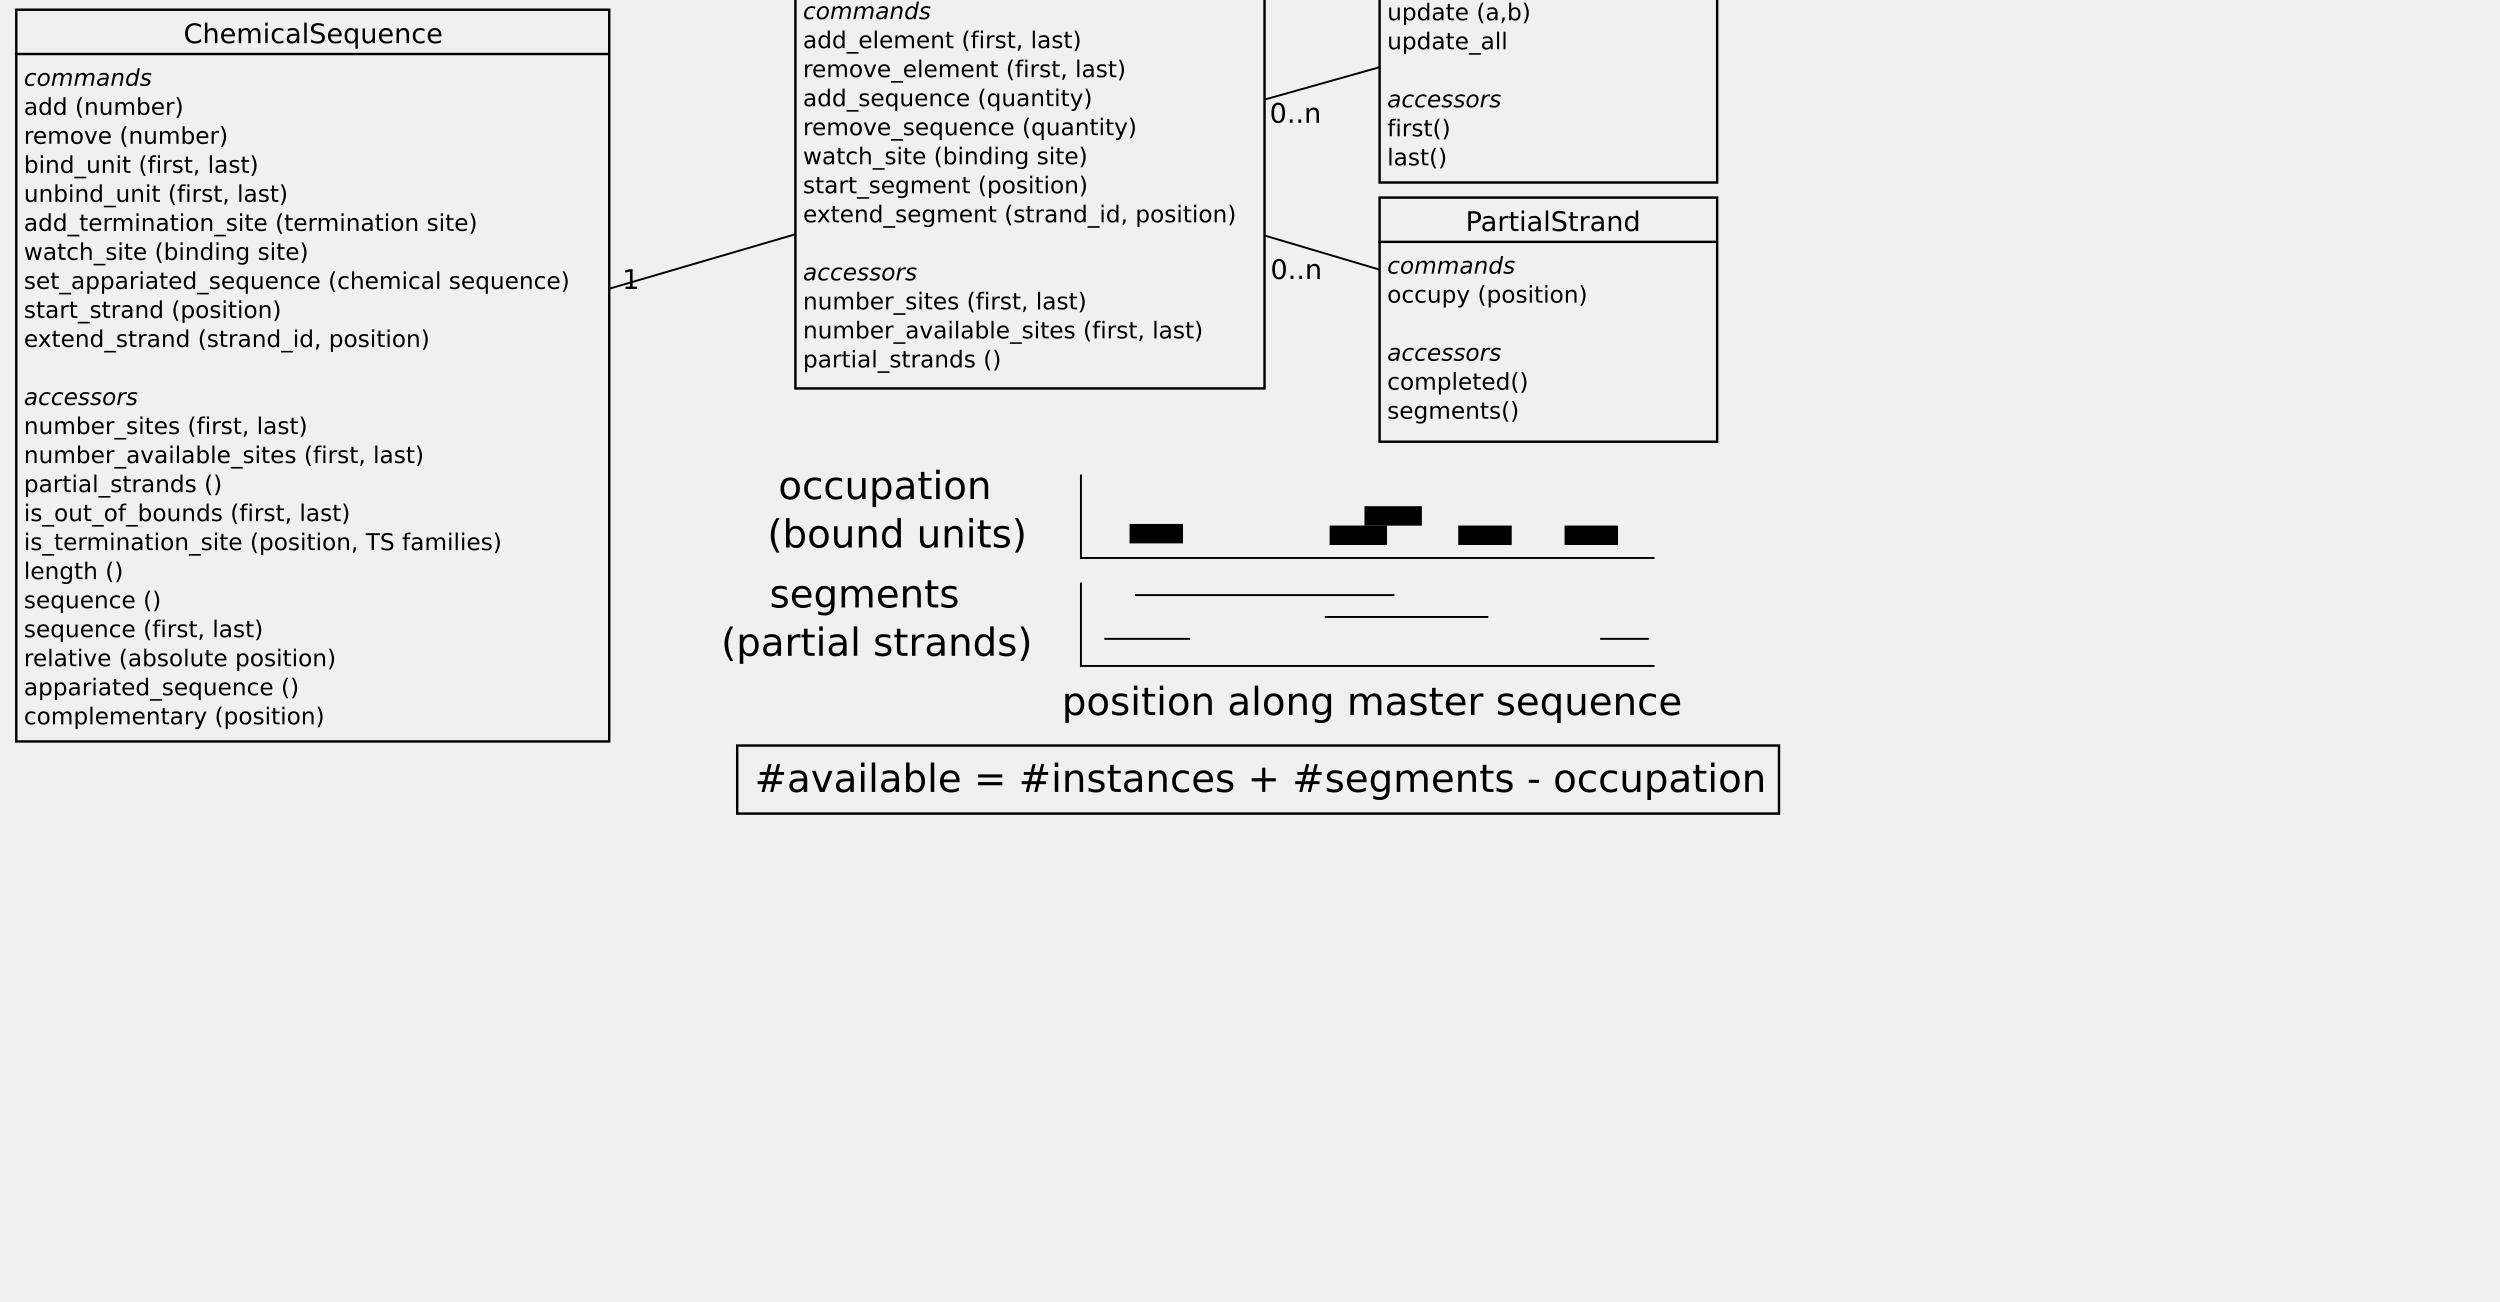
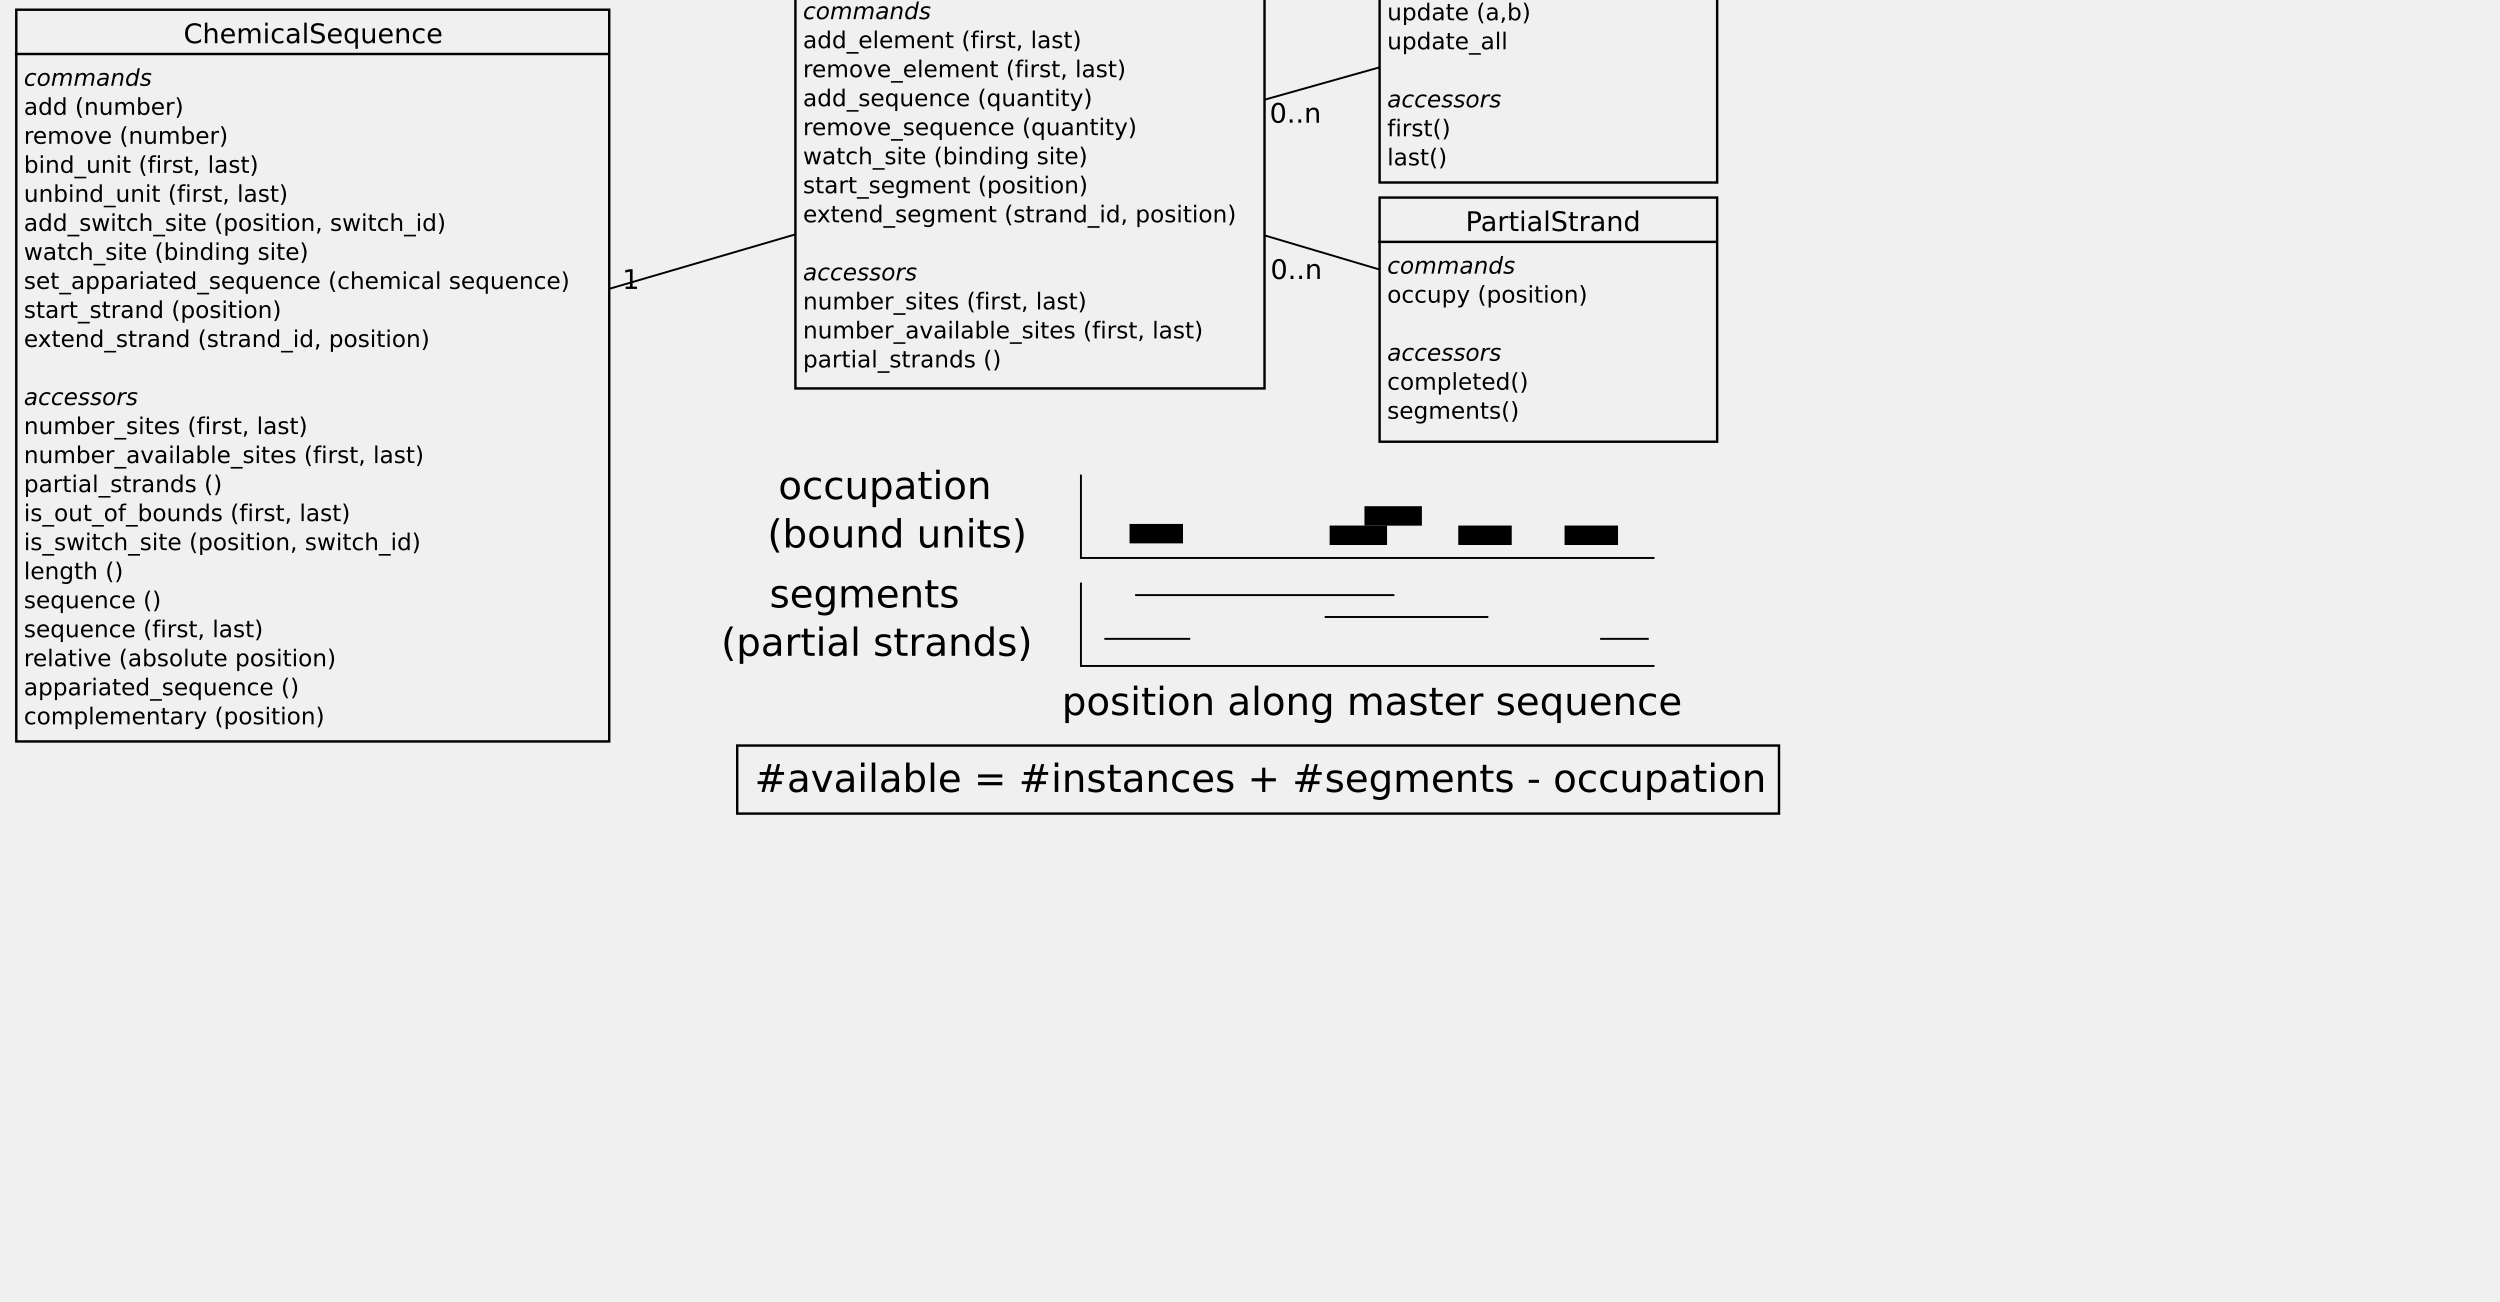
<svg xmlns="http://www.w3.org/2000/svg" id="svg2" version="1.1" width="1292.062" height="672.531" xml:space="preserve">
  <defs id="defs6">
    <marker orient="auto" refY="0.0" refX="0.0" id="Arrow2Lend" style="overflow:visible;">
      <path id="path5264" style="font-size:12.0;fill-rule:evenodd;stroke-width:0.625;stroke-linejoin:round;" d="M 8.719,4.034 L -2.207,0.016 L 8.719,-4.002 C 6.973,-1.63 6.983,1.616 8.719,4.034 z " transform="scale(1.1) rotate(180) translate(1,0)" />
    </marker>
    <marker orient="auto" refY="0.0" refX="0.0" id="Arrow1Mend" style="overflow:visible;">
      <path id="path5252" d="M 0.0,0.0 L 5.0,-5.0 L -12.5,0.0 L 5.0,5.0 L 0.0,0.0 z " style="fill-rule:evenodd;stroke:#000000;stroke-width:1.0pt;marker-start:none;" transform="scale(0.4) rotate(180) translate(10,0)" />
    </marker>
    <marker orient="auto" refY="0.0" refX="0.0" id="Arrow1Lend" style="overflow:visible;">
      <path id="path5246" d="M 0.0,0.0 L 5.0,-5.0 L -12.5,0.0 L 5.0,5.0 L 0.0,0.0 z " style="fill-rule:evenodd;stroke:#000000;stroke-width:1.0pt;marker-start:none;" transform="scale(0.8) rotate(180) translate(12.5,0)" />
    </marker>
    <marker orient="auto" refY="0.0" refX="0.0" id="EmptyTriangleInL" style="overflow:visible">
      <path id="path5395" d="M 5.77,0.0 L -2.88,5.0 L -2.88,-5.0 L 5.77,0.0 z " style="fill-rule:evenodd;fill:#FFFFFF;stroke:#000000;stroke-width:1.0pt;marker-start:none" transform="scale(-0.8) translate(-6,0)" />
    </marker>
    <marker orient="auto" refY="0.0" refX="0.0" id="EmptyDiamondLstart" style="overflow:visible">
      <path id="path5359" d="M 0,-7.071 L -7.071,0 L 0,7.071 L 7.071,0 L 0,-7.071 z " style="fill-rule:evenodd;fill:#FFFFFF;stroke:#000000;stroke-width:1.0pt;marker-start:none" transform="scale(0.8) translate(7,0)" />
    </marker>
    <marker orient="auto" refY="0.0" refX="0.0" id="DiamondLstart" style="overflow:visible">
      <path id="path5332" d="M 0,-7.071 L -7.071,0 L 0,7.071 L 7.071,0 L 0,-7.071 z " style="fill-rule:evenodd;stroke:#000000;stroke-width:1.0pt;marker-start:none" transform="scale(0.8) translate(7,0)" />
    </marker>
    <marker orient="auto" refY="0" refX="0" id="marker26652" style="overflow:visible">
      <path id="path26654" style="font-size:12px;fill-rule:evenodd;stroke-width:0.625;stroke-linejoin:round" d="M 8.719,4.034 -2.207,0.016 8.719,-4.002 c -1.745,2.372 -1.735,5.617 -6e-7,8.035 z" transform="matrix(-1.1,0,0,-1.1,-1.1,0)" />
    </marker>
    <marker orient="auto" refY="0" refX="0" id="marker3135" style="overflow:visible">
      <path id="path3137" style="font-size:12px;fill-rule:evenodd;stroke-width:0.625;stroke-linejoin:round" d="M 8.719,4.034 -2.207,0.016 8.719,-4.002 c -1.745,2.372 -1.735,5.617 -6e-7,8.035 z" transform="matrix(-1.1,0,0,-1.1,-1.1,0)" />
    </marker>
    <marker orient="auto" refY="0" refX="0" id="marker3139" style="overflow:visible">
      <path id="path3141" style="font-size:12px;fill-rule:evenodd;stroke-width:0.625;stroke-linejoin:round" d="M 8.719,4.034 -2.207,0.016 8.719,-4.002 c -1.745,2.372 -1.735,5.617 -6e-7,8.035 z" transform="matrix(-1.1,0,0,-1.1,-1.1,0)" />
    </marker>
    <marker orient="auto" refY="0" refX="0" id="marker26130" style="overflow:visible">
      <path id="path26132" d="M 0,-7.071 -7.071,0 0,7.071 7.071,0 0,-7.071 z" style="fill:#ffffff;fill-rule:evenodd;stroke:#000000;stroke-width:1pt;marker-start:none" transform="matrix(0.8,0,0,0.8,5.6,0)" />
    </marker>
    <marker orient="auto" refY="0" refX="0" id="marker3145" style="overflow:visible">
      <path id="path3147" d="M 0,-7.071 -7.071,0 0,7.071 7.071,0 0,-7.071 z" style="fill:#ffffff;fill-rule:evenodd;stroke:#000000;stroke-width:1pt;marker-start:none" transform="matrix(0.8,0,0,0.8,5.6,0)" />
    </marker>
    <marker orient="auto" refY="0" refX="0" id="marker3149" style="overflow:visible">
      <path id="path3151" d="M 0,-7.071 -7.071,0 0,7.071 7.071,0 0,-7.071 z" style="fill:#ffffff;fill-rule:evenodd;stroke:#000000;stroke-width:1pt;marker-start:none" transform="matrix(0.8,0,0,0.8,5.6,0)" />
    </marker>
    <marker orient="auto" refY="0" refX="0" id="marker3153" style="overflow:visible">
      <path id="path3155" d="M 0,-7.071 -7.071,0 0,7.071 7.071,0 0,-7.071 z" style="fill:#ffffff;fill-rule:evenodd;stroke:#000000;stroke-width:1pt;marker-start:none" transform="matrix(0.8,0,0,0.8,5.6,0)" />
    </marker>
    <marker orient="auto" refY="0" refX="0" id="marker26656" style="overflow:visible">
      <path id="path26658" d="M 0,-7.071 -7.071,0 0,7.071 7.071,0 0,-7.071 z" style="fill-rule:evenodd;stroke:#000000;stroke-width:1pt;marker-start:none" transform="matrix(0.8,0,0,0.8,5.6,0)" />
    </marker>
    <marker orient="auto" refY="0" refX="0" id="marker26644" style="overflow:visible">
      <path id="path26646" d="m 5.77,0 -8.65,5 0,-10 8.65,5 z" style="fill:#ffffff;fill-rule:evenodd;stroke:#000000;stroke-width:1pt;marker-start:none" transform="matrix(-0.8,0,0,-0.8,4.8,0)" />
    </marker>
    <marker orient="auto" refY="0" refX="0" id="marker3161" style="overflow:visible">
      <path id="path3163" d="m 5.77,0 -8.65,5 0,-10 8.65,5 z" style="fill:#ffffff;fill-rule:evenodd;stroke:#000000;stroke-width:1pt;marker-start:none" transform="matrix(-0.8,0,0,-0.8,4.8,0)" />
    </marker>
    <marker orient="auto" refY="0" refX="0" id="marker3165" style="overflow:visible">
      <path id="path3167" d="m 5.77,0 -8.65,5 0,-10 8.65,5 z" style="fill:#ffffff;fill-rule:evenodd;stroke:#000000;stroke-width:1pt;marker-start:none" transform="matrix(-0.8,0,0,-0.8,4.8,0)" />
    </marker>
    <marker orient="auto" refY="0" refX="0" id="marker3169" style="overflow:visible">
      <path id="path3171" d="M 0,-7.071 -7.071,0 0,7.071 7.071,0 0,-7.071 z" style="fill-rule:evenodd;stroke:#000000;stroke-width:1pt;marker-start:none" transform="matrix(0.8,0,0,0.8,5.6,0)" />
    </marker>
    <marker orient="auto" refY="0" refX="0" id="marker3173" style="overflow:visible">
      <path id="path3175" d="M 0,-7.071 -7.071,0 0,7.071 7.071,0 0,-7.071 z" style="fill-rule:evenodd;stroke:#000000;stroke-width:1pt;marker-start:none" transform="matrix(0.8,0,0,0.8,5.6,0)" />
    </marker>
    <marker orient="auto" refY="0" refX="0" id="marker3177" style="overflow:visible">
      <path id="path3179" d="M 0,-7.071 -7.071,0 0,7.071 7.071,0 0,-7.071 z" style="fill-rule:evenodd;stroke:#000000;stroke-width:1pt;marker-start:none" transform="matrix(0.8,0,0,0.8,5.6,0)" />
    </marker>
    <marker orient="auto" refY="0" refX="0" id="marker3181" style="overflow:visible">
      <path id="path3183" d="M 0,-7.071 -7.071,0 0,7.071 7.071,0 0,-7.071 z" style="fill-rule:evenodd;stroke:#000000;stroke-width:1pt;marker-start:none" transform="matrix(0.8,0,0,0.8,5.6,0)" />
    </marker>
    <marker orient="auto" refY="0" refX="0" id="marker3185" style="overflow:visible">
      <path id="path3187" d="M 0,-7.071 -7.071,0 0,7.071 7.071,0 0,-7.071 z" style="fill-rule:evenodd;stroke:#000000;stroke-width:1pt;marker-start:none" transform="matrix(0.8,0,0,0.8,5.6,0)" />
    </marker>
    <marker orient="auto" refY="0" refX="0" id="marker3189" style="overflow:visible">
      <path id="path3191" d="M 0,-7.071 -7.071,0 0,7.071 7.071,0 0,-7.071 z" style="fill-rule:evenodd;stroke:#000000;stroke-width:1pt;marker-start:none" transform="matrix(0.8,0,0,0.8,5.6,0)" />
    </marker>
    <marker orient="auto" refY="0" refX="0" id="DiamondLstart-7" style="overflow:visible">
      <path id="path5332-3" d="M 0,-7.071 -7.071,0 0,7.071 7.071,0 0,-7.071 z" style="fill-rule:evenodd;stroke:#000000;stroke-width:1pt;marker-start:none" transform="matrix(0.8,0,0,0.8,5.6,0)" />
    </marker>
  </defs>
  <g id="g10" transform="matrix(1.25,0,0,-1.25,0,672.5313)">
    <text xml:space="preserve" style="font-size:20px;font-style:normal;font-variant:normal;font-weight:normal;font-stretch:normal;line-height:125%;letter-spacing:0px;word-spacing:0px;fill:#000000;fill-opacity:1;stroke:none;font-family:DejaVu Sans;-inkscape-font-specification:DejaVu Sans" x="569.412" y="286.504" id="text6549" transform="matrix(0.8,0,0,-0.8,0,538.025)">
      <tspan id="tspan6551" x="569.412" y="286.504" />
    </text>
    <path style="fill:none;stroke:#000000;stroke-width:0.8px;stroke-linecap:butt;stroke-linejoin:miter;stroke-opacity:1" d="m 446.923,341.798 0,-34.469 237.143,0" id="path6559" />
    <text xml:space="preserve" style="font-size:16px;font-style:normal;font-variant:normal;font-weight:normal;font-stretch:normal;line-height:125%;letter-spacing:0px;word-spacing:0px;fill:#000000;fill-opacity:1;stroke:none;font-family:DejaVu Sans;-inkscape-font-specification:DejaVu Sans" x="439.016" y="-242.393" id="text6561" transform="scale(1,-1)">
      <tspan id="tspan6563" x="439.016" y="-242.393">position along master sequence</tspan>
    </text>
    <text xml:space="preserve" style="font-size:16px;font-style:normal;font-variant:normal;font-weight:normal;font-stretch:normal;text-align:center;line-height:125%;letter-spacing:0px;word-spacing:0px;text-anchor:middle;fill:#000000;fill-opacity:1;stroke:none;font-family:DejaVu Sans;-inkscape-font-specification:DejaVu Sans" x="383.663" y="-331.667" id="text6565" transform="scale(1,-1)">
      <tspan id="tspan6567" x="383.663" y="-331.667">occupation</tspan>
      <tspan x="383.663" y="-311.667" id="tspan3263">(bound units)</tspan>
    </text>
    <rect style="fill:#000000;fill-opacity:1;stroke:none" id="rect6569" width="22.107" height="8.039" x="467.02" y="-321.397" transform="scale(1,-1)" />
    <rect style="fill:#000000;fill-opacity:1;stroke:none" id="rect6569-8" width="23.737" height="8.039" x="549.751" y="-320.727" transform="scale(1,-1)" />
    <rect style="fill:#000000;fill-opacity:1;stroke:none" id="rect6569-3" width="22.107" height="8.039" x="602.933" y="-320.727" transform="scale(1,-1)" />
    <rect style="fill:#000000;fill-opacity:1;stroke:none" id="rect6569-1" width="22.107" height="8.039" x="646.886" y="-320.727" transform="scale(1,-1)" />
    <text xml:space="preserve" style="font-size:16px;font-style:normal;font-variant:normal;font-weight:normal;font-stretch:normal;line-height:125%;letter-spacing:0px;word-spacing:0px;fill:#000000;fill-opacity:1;stroke:none;font-family:DejaVu Sans;-inkscape-font-specification:DejaVu Sans" x="311.985" y="-210.591" id="text6655" transform="scale(1,-1)">
      <tspan id="tspan6657" x="311.985" y="-210.591">#available = #instances + #segments - occupation</tspan>
    </text>
    <path id="path3145" d="m 446.923,297.147 0,-34.469 237.143,0" style="fill:none;stroke:#000000;stroke-width:0.8px;stroke-linecap:butt;stroke-linejoin:miter;stroke-opacity:1" />
    <text transform="scale(1,-1)" id="text3147" y="-286.867" x="375.237" style="font-size:16px;font-style:normal;font-variant:normal;font-weight:normal;font-stretch:normal;text-align:center;line-height:125%;letter-spacing:0px;word-spacing:0px;text-anchor:middle;fill:#000000;fill-opacity:1;stroke:none;font-family:DejaVu Sans;-inkscape-font-specification:DejaVu Sans" xml:space="preserve">
      <tspan y="-286.867" x="375.237" id="tspan3149">segments</tspan>
      <tspan y="-266.867" x="375.237" id="tspan3265">(partial strands)</tspan>
    </text>
    <path style="fill:none;stroke:#000000;stroke-width:0.8px;stroke-linecap:butt;stroke-linejoin:miter;stroke-opacity:1" d="m 469.334,291.971 107.183,0" id="path3164" />
    <path style="fill:none;stroke:#000000;stroke-width:0.8px;stroke-linecap:butt;stroke-linejoin:miter;stroke-opacity:1" d="m 547.712,282.927 67.66,0" id="path3166" />
    <g id="g3172" transform="translate(-24.37931,37.41034)">
      <path transform="matrix(0.8,0,0,-0.8,0,538.025)" id="path3168" d="m 857.467,376.94 25.121,0" style="fill:none;stroke:#000000;stroke-width:1px;stroke-linecap:butt;stroke-linejoin:miter;stroke-opacity:1" />
      <path transform="matrix(0.8,0,0,-0.8,0,538.025)" id="path3170" d="m 601.232,376.94 44.381,0" style="fill:none;stroke:#000000;stroke-width:1px;stroke-linecap:butt;stroke-linejoin:miter;stroke-opacity:1" />
    </g>
    <text xml:space="preserve" style="font-size:9.6px;font-style:normal;font-variant:normal;font-weight:normal;font-stretch:normal;line-height:125%;letter-spacing:0px;word-spacing:0px;fill:#000000;fill-opacity:1;stroke:none;font-family:DejaVu Sans;-inkscape-font-specification:DejaVu Sans" x="56.95" y="-96.703" id="text4309-48" transform="scale(1,-1)">
      <tspan id="tspan3093-0" x="56.95" y="-96.703" style="font-style:normal;-inkscape-font-specification:DejaVu Sans" />
      <tspan id="tspan7114-5" x="56.95" y="-84.703" />
    </text>
    <g id="g5573-6" transform="translate(-199.4767,42.67295)">
      <path id="path104-9" style="fill:none;stroke:#000000;stroke-width:1;stroke-linecap:butt;stroke-linejoin:miter;stroke-miterlimit:4;stroke-opacity:1;stroke-dasharray:none" d="m 206.208,491.339 245.159,0 0,-302.544 -245.159,0 z" />
      <text y="-477.49" x="275.369" transform="scale(1,-1)" id="text106-7" style="font-size:11.2px;font-style:normal;font-variant:normal;font-weight:normal;font-stretch:normal;font-family:DejaVu Sans;-inkscape-font-specification:DejaVu Sans">
        <tspan style="font-size:11.2px;font-style:normal;font-variant:normal;font-weight:normal;font-stretch:normal;writing-mode:lr-tb;fill:#000000;fill-opacity:1;fill-rule:nonzero;stroke:none;font-family:DejaVu Sans;-inkscape-font-specification:DejaVu Sans" x="275.369" y="-477.49" id="tspan108-6">ChemicalSequence</tspan>
      </text>
      <path id="path3395-1" d="m 205.658,473.022 245.893,0" style="fill:none;stroke:#000000;stroke-width:1;stroke-linecap:butt;stroke-linejoin:miter;stroke-miterlimit:4;stroke-opacity:1;stroke-dasharray:none" />
-       <text transform="scale(1,-1)" id="text4309-1" y="-459.884" x="209.343" style="font-size:9.6px;font-style:normal;font-variant:normal;font-weight:normal;font-stretch:normal;line-height:125%;letter-spacing:0px;word-spacing:0px;fill:#000000;fill-opacity:1;stroke:none;font-family:DejaVu Sans;-inkscape-font-specification:DejaVu Sans" xml:space="preserve">
-         <tspan style="font-style:oblique;-inkscape-font-specification:DejaVu Sans Oblique" y="-459.884" x="209.343" id="tspan4311-0">commands</tspan>
-         <tspan style="font-style:normal;-inkscape-font-specification:DejaVu Sans" y="-447.884" x="209.343" id="tspan4255">add (number)</tspan>
-         <tspan style="font-style:normal;-inkscape-font-specification:DejaVu Sans" y="-435.884" x="209.343" id="tspan4257">remove (number)</tspan>
+       <text transform="scale(1,-1)" id="text4309-1" y="-459.884" x="209.343" style="font-style:normal;font-variant:normal;font-weight:normal;font-stretch:normal;font-size:9.6px;line-height:125%;font-family:'DejaVu Sans';-inkscape-font-specification:'DejaVu Sans';letter-spacing:0px;word-spacing:0px;fill:#000000;fill-opacity:1;stroke:none" xml:space="preserve">
+         <tspan style="font-style:oblique;-inkscape-font-specification:'DejaVu Sans Oblique'" y="-459.884" x="209.343" id="tspan4311-0">commands</tspan>
+         <tspan style="font-style:normal;-inkscape-font-specification:'DejaVu Sans'" y="-447.884" x="209.343" id="tspan4255">add (number)</tspan>
+         <tspan style="font-style:normal;-inkscape-font-specification:'DejaVu Sans'" y="-435.884" x="209.343" id="tspan4257">remove (number)</tspan>
        <tspan id="tspan4319" y="-423.884" x="209.343">bind_unit (first, last)</tspan>
        <tspan y="-411.884" x="209.343" id="tspan7084">unbind_unit (first, last)</tspan>
-         <tspan y="-399.884" x="209.343" id="tspan7092">add_termination_site (termination site)</tspan>
+         <tspan y="-399.884" x="209.343" id="tspan7092">add_switch_site (position, switch_id)</tspan>
        <tspan y="-387.884" x="209.343" id="tspan7090">watch_site (binding site)</tspan>
        <tspan y="-375.884" x="209.343" id="tspan3085-4">set_appariated_sequence (chemical sequence)</tspan>
        <tspan y="-363.884" x="209.343" id="tspan3075">start_strand (position)</tspan>
        <tspan y="-351.884" x="209.343" id="tspan3077">extend_strand (strand_id, position)</tspan>
        <tspan id="tspan4315-3" y="-339.884" x="209.343" />
-         <tspan style="font-style:oblique;-inkscape-font-specification:DejaVu Sans Oblique" id="tspan4321-7" y="-327.884" x="209.343">accessors</tspan>
-         <tspan style="font-style:normal;-inkscape-font-specification:DejaVu Sans" y="-315.884" x="209.343" id="tspan3087-2">number_sites (first, last)</tspan>
+         <tspan style="font-style:oblique;-inkscape-font-specification:'DejaVu Sans Oblique'" id="tspan4321-7" y="-327.884" x="209.343">accessors</tspan>
+         <tspan style="font-style:normal;-inkscape-font-specification:'DejaVu Sans'" y="-315.884" x="209.343" id="tspan3087-2">number_sites (first, last)</tspan>
        <tspan y="-303.884" x="209.343" id="tspan6718">number_available_sites (first, last)</tspan>
        <tspan y="-291.884" x="209.343" id="tspan3131">partial_strands ()</tspan>
        <tspan y="-279.884" x="209.343" id="tspan4251">is_out_of_bounds (first, last)</tspan>
-         <tspan y="-267.884" x="209.343" id="tspan7108">is_termination_site (position, TS families)</tspan>
+         <tspan y="-267.884" x="209.343" id="tspan7108">is_switch_site (position, switch_id)</tspan>
        <tspan y="-255.884" x="209.343" id="tspan7110">length ()</tspan>
        <tspan y="-243.884" x="209.343" id="tspan7112">sequence ()</tspan>
        <tspan y="-231.884" x="209.343" id="tspan7114-9">sequence (first, last)</tspan>
        <tspan y="-219.884" x="209.343" id="tspan3089-3">relative (absolute position)</tspan>
        <tspan y="-207.884" x="209.343" id="tspan3133">appariated_sequence ()</tspan>
        <tspan y="-195.884" x="209.343" id="tspan3091">complementary (position)</tspan>
      </text>
    </g>
    <g id="g5573-5-8" transform="translate(122.6612,70.23047)">
      <path id="path104-2-1" style="fill:none;stroke:#000000;stroke-width:1;stroke-linecap:butt;stroke-linejoin:miter;stroke-miterlimit:4;stroke-opacity:1;stroke-dasharray:none" d="m 206.208,491.339 193.959,0 0,-184.144 -193.959,0 z" />
      <text y="-477.49" x="248.169" transform="scale(1,-1)" id="text106-6-8" style="font-size:11.2px;font-style:normal;font-variant:normal;font-weight:normal;font-stretch:normal;font-family:DejaVu Sans;-inkscape-font-specification:DejaVu Sans">
        <tspan style="font-size:11.2px;font-style:normal;font-variant:normal;font-weight:normal;font-stretch:normal;writing-mode:lr-tb;fill:#000000;fill-opacity:1;fill-rule:nonzero;stroke:none;font-family:DejaVu Sans;-inkscape-font-specification:DejaVu Sans" x="248.169" y="-477.49" id="tspan108-1-9">SequenceOccupation</tspan>
      </text>
      <path id="path3395-6-9" d="m 205.658,473.022 194.693,0" style="fill:none;stroke:#000000;stroke-width:1;stroke-linecap:butt;stroke-linejoin:miter;stroke-miterlimit:4;stroke-opacity:1;stroke-dasharray:none" />
      <text transform="scale(1,-1)" id="text4309-4-26" y="-459.884" x="209.343" style="font-size:9.6px;font-style:normal;font-variant:normal;font-weight:normal;font-stretch:normal;line-height:125%;letter-spacing:0px;word-spacing:0px;fill:#000000;fill-opacity:1;stroke:none;font-family:DejaVu Sans;-inkscape-font-specification:DejaVu Sans" xml:space="preserve">
        <tspan style="font-style:oblique;-inkscape-font-specification:DejaVu Sans Oblique" y="-459.884" x="209.343" id="tspan4311-9-8">commands</tspan>
        <tspan y="-447.884" x="209.343" id="tspan6782-8">add_element (first, last)</tspan>
        <tspan id="tspan4315-0-1" y="-435.884" x="209.343">remove_element (first, last)</tspan>
        <tspan y="-423.884" x="209.343" id="tspan7120">add_sequence (quantity)</tspan>
        <tspan y="-411.884" x="209.343" id="tspan7122">remove_sequence (quantity)</tspan>
        <tspan y="-399.884" x="209.343" id="tspan7124-4">watch_site (binding site)</tspan>
        <tspan y="-387.884" x="209.343" id="tspan4241">start_segment (position)</tspan>
        <tspan y="-375.884" x="209.343" id="tspan4243">extend_segment (strand_id, position)</tspan>
        <tspan y="-363.884" x="209.343" id="tspan4245" />
        <tspan y="-351.884" x="209.343" id="tspan4247" style="font-style:oblique;-inkscape-font-specification:DejaVu Sans Oblique">accessors</tspan>
        <tspan y="-339.884" x="209.343" id="tspan4249">number_sites (first, last)</tspan>
        <tspan y="-327.884" x="209.343" id="tspan4253">number_available_sites (first, last)</tspan>
        <tspan y="-315.884" x="209.343" id="tspan3139">partial_strands ()</tspan>
        <tspan y="-303.884" x="209.343" id="tspan6814-7" />
      </text>
    </g>
-     <path style="fill:none;stroke:#000000;stroke-width:0.8px;stroke-linecap:butt;stroke-linejoin:miter;stroke-opacity:1;marker-start:none" d="m 251.89,418.656 76.979,22.522" id="path7234-6" />
+     <path style="fill:none;stroke:#000000;stroke-width:0.8px;stroke-linecap:butt;stroke-linejoin:miter;stroke-opacity:1;marker-start:none" d="m 251.89,418.61 76.979,22.522" id="path7234-6" />
    <text xml:space="preserve" style="font-size:11.2px;font-style:normal;font-variant:normal;font-weight:normal;font-stretch:normal;line-height:125%;letter-spacing:0px;word-spacing:0px;fill:#000000;fill-opacity:1;stroke:none;font-family:DejaVu Sans;-inkscape-font-specification:DejaVu Sans" x="257.274" y="-418.56" id="text4233" transform="scale(1,-1)">
      <tspan id="tspan4235" x="257.274" y="-418.56">1</tspan>
    </text>
    <g id="g5573-5-5" transform="translate(364.2034,-35.00077)">
      <path id="path104-2-6" style="fill:none;stroke:#000000;stroke-width:1;stroke-linecap:butt;stroke-linejoin:miter;stroke-miterlimit:4;stroke-opacity:1;stroke-dasharray:none" d="m 206.208,491.339 139.559,0 0,-100.944 -139.559,0 z" />
      <text y="-477.49" x="241.769" transform="scale(1,-1)" id="text106-6-5" style="font-size:11.2px;font-style:normal;font-variant:normal;font-weight:normal;font-stretch:normal;font-family:DejaVu Sans;-inkscape-font-specification:DejaVu Sans">
        <tspan style="font-size:11.2px;font-style:normal;font-variant:normal;font-weight:normal;font-stretch:normal;writing-mode:lr-tb;fill:#000000;fill-opacity:1;fill-rule:nonzero;stroke:none;font-family:DejaVu Sans;-inkscape-font-specification:DejaVu Sans" x="241.769" y="-477.49" id="tspan108-1-7">PartialStrand</tspan>
      </text>
      <path id="path3395-6-3" d="m 205.658,473.022 140.293,0" style="fill:none;stroke:#000000;stroke-width:1;stroke-linecap:butt;stroke-linejoin:miter;stroke-miterlimit:4;stroke-opacity:1;stroke-dasharray:none" />
      <text transform="scale(1,-1)" id="text4309-4-2" y="-459.884" x="209.343" style="font-size:9.6px;font-style:normal;font-variant:normal;font-weight:normal;font-stretch:normal;line-height:125%;letter-spacing:0px;word-spacing:0px;fill:#000000;fill-opacity:1;stroke:none;font-family:DejaVu Sans;-inkscape-font-specification:DejaVu Sans" xml:space="preserve">
        <tspan style="font-style:oblique;-inkscape-font-specification:DejaVu Sans Oblique" y="-459.884" x="209.343" id="tspan4311-9-4">commands</tspan>
        <tspan y="-447.884" x="209.343" id="tspan6782-0">occupy (position)</tspan>
        <tspan y="-435.884" x="209.343" id="tspan4245-8" />
        <tspan y="-423.884" x="209.343" id="tspan4247-5" style="font-style:oblique;-inkscape-font-specification:DejaVu Sans Oblique">accessors</tspan>
        <tspan y="-411.884" x="209.343" id="tspan6814-5">completed()</tspan>
        <tspan y="-399.884" x="209.343" id="tspan3143">segments()</tspan>
      </text>
    </g>
-     <path style="fill:none;stroke:#000000;stroke-width:0.8px;stroke-linecap:butt;stroke-linejoin:miter;stroke-opacity:1" d="m 522.828,440.653 47.583,-14.126" id="path4492" />
+     <path style="fill:none;stroke:#000000;stroke-width:0.8px;stroke-linecap:butt;stroke-linejoin:miter;stroke-opacity:1" d="m 522.828,440.7 47.583,-14.126" id="path4492" />
    <text xml:space="preserve" style="font-size:11.2px;font-style:normal;font-variant:normal;font-weight:normal;font-stretch:normal;line-height:125%;letter-spacing:0px;word-spacing:0px;fill:#000000;fill-opacity:1;stroke:none;font-family:DejaVu Sans;-inkscape-font-specification:DejaVu Sans" x="525.282" y="-422.662" id="text4496" transform="scale(1,-1)">
      <tspan id="tspan4498" x="525.282" y="-422.662">0..n</tspan>
    </text>
    <rect transform="scale(1,-1)" y="-328.727" x="564.151" height="8.039" width="23.737" id="rect3269" style="fill:#000000;fill-opacity:1;stroke:none" />
    <rect style="color:#000000;fill:none;stroke:#000000;stroke-width:1.25;stroke-linecap:butt;stroke-linejoin:miter;stroke-miterlimit:4;stroke-opacity:1;stroke-dasharray:none;stroke-dashoffset:0;marker:none;visibility:visible;display:inline;overflow:visible;enable-background:accumulate" id="rect3271" width="538.429" height="35.17" x="381.004" y="385.313" transform="matrix(0.8,0,0,-0.8,0,538.025)" />
    <g id="g5573-5-5-8" transform="translate(364.2034,105.7682)">
      <path id="path104-2-6-3" style="fill:none;stroke:#000000;stroke-width:1;stroke-linecap:butt;stroke-linejoin:miter;stroke-miterlimit:4;stroke-opacity:1;stroke-dasharray:none" d="m 206.208,491.339 139.559,0 0,-134.544 -139.559,0 z" />
      <text y="-477.49" x="248.111" transform="scale(1,-1)" id="text106-6-5-0" style="font-size:11.2px;font-style:normal;font-variant:normal;font-weight:normal;font-stretch:normal;font-family:DejaVu Sans;-inkscape-font-specification:DejaVu Sans">
        <tspan style="font-size:11.2px;font-style:normal;font-variant:normal;font-weight:normal;font-stretch:normal;writing-mode:lr-tb;fill:#000000;fill-opacity:1;fill-rule:nonzero;stroke:none;font-family:DejaVu Sans;-inkscape-font-specification:DejaVu Sans" x="248.111" y="-477.49" id="tspan108-1-7-6">SiteGroup</tspan>
      </text>
      <path id="path3395-6-3-6" d="m 205.658,473.022 140.293,0" style="fill:none;stroke:#000000;stroke-width:1;stroke-linecap:butt;stroke-linejoin:miter;stroke-miterlimit:4;stroke-opacity:1;stroke-dasharray:none" />
      <text transform="scale(1,-1)" id="text4309-4-2-0" y="-459.884" x="209.343" style="font-size:9.6px;font-style:normal;font-variant:normal;font-weight:normal;font-stretch:normal;line-height:125%;letter-spacing:0px;word-spacing:0px;fill:#000000;fill-opacity:1;stroke:none;font-family:DejaVu Sans;-inkscape-font-specification:DejaVu Sans" xml:space="preserve">
        <tspan style="font-style:oblique;-inkscape-font-specification:DejaVu Sans Oblique" y="-459.884" x="209.343" id="tspan4311-9-4-3">commands</tspan>
        <tspan y="-447.884" x="209.343" id="tspan6782-0-7">add (binding_site)</tspan>
        <tspan y="-435.884" x="209.343" id="tspan3177">absorb (other_group)</tspan>
        <tspan y="-423.884" x="209.343" id="tspan3179">update (a,b)</tspan>
        <tspan y="-411.884" x="209.343" id="tspan3181">update_all</tspan>
        <tspan y="-399.884" x="209.343" id="tspan4245-8-1" />
        <tspan y="-387.884" x="209.343" id="tspan4247-5-2" style="font-style:oblique;-inkscape-font-specification:DejaVu Sans Oblique">accessors</tspan>
        <tspan y="-375.884" x="209.343" id="tspan6814-5-3">first()</tspan>
        <tspan y="-363.884" x="209.343" id="tspan3143-6">last()</tspan>
      </text>
    </g>
-     <path style="fill:none;stroke:#000000;stroke-width:1px;stroke-linecap:butt;stroke-linejoin:miter;stroke-opacity:1" d="m 653.535,51.47 59.479,-16.743" id="path3184" transform="matrix(0.8,0,0,-0.8,0,538.025)" />
+     <path style="fill:none;stroke:#000000;stroke-width:1px;stroke-linecap:butt;stroke-linejoin:miter;stroke-opacity:1" d="m 653.535,51.526 59.479,-16.743" id="path3184" transform="matrix(0.8,0,0,-0.8,0,538.025)" />
    <text xml:space="preserve" style="font-size:11.2px;font-style:normal;font-variant:normal;font-weight:normal;font-stretch:normal;line-height:125%;letter-spacing:0px;word-spacing:0px;fill:#000000;fill-opacity:1;stroke:none;font-family:DejaVu Sans;-inkscape-font-specification:DejaVu Sans" x="524.938" y="-487.275" id="text3186" transform="scale(1,-1)">
      <tspan id="tspan3188" x="524.938" y="-487.275">0..n</tspan>
    </text>
  </g>
</svg>
